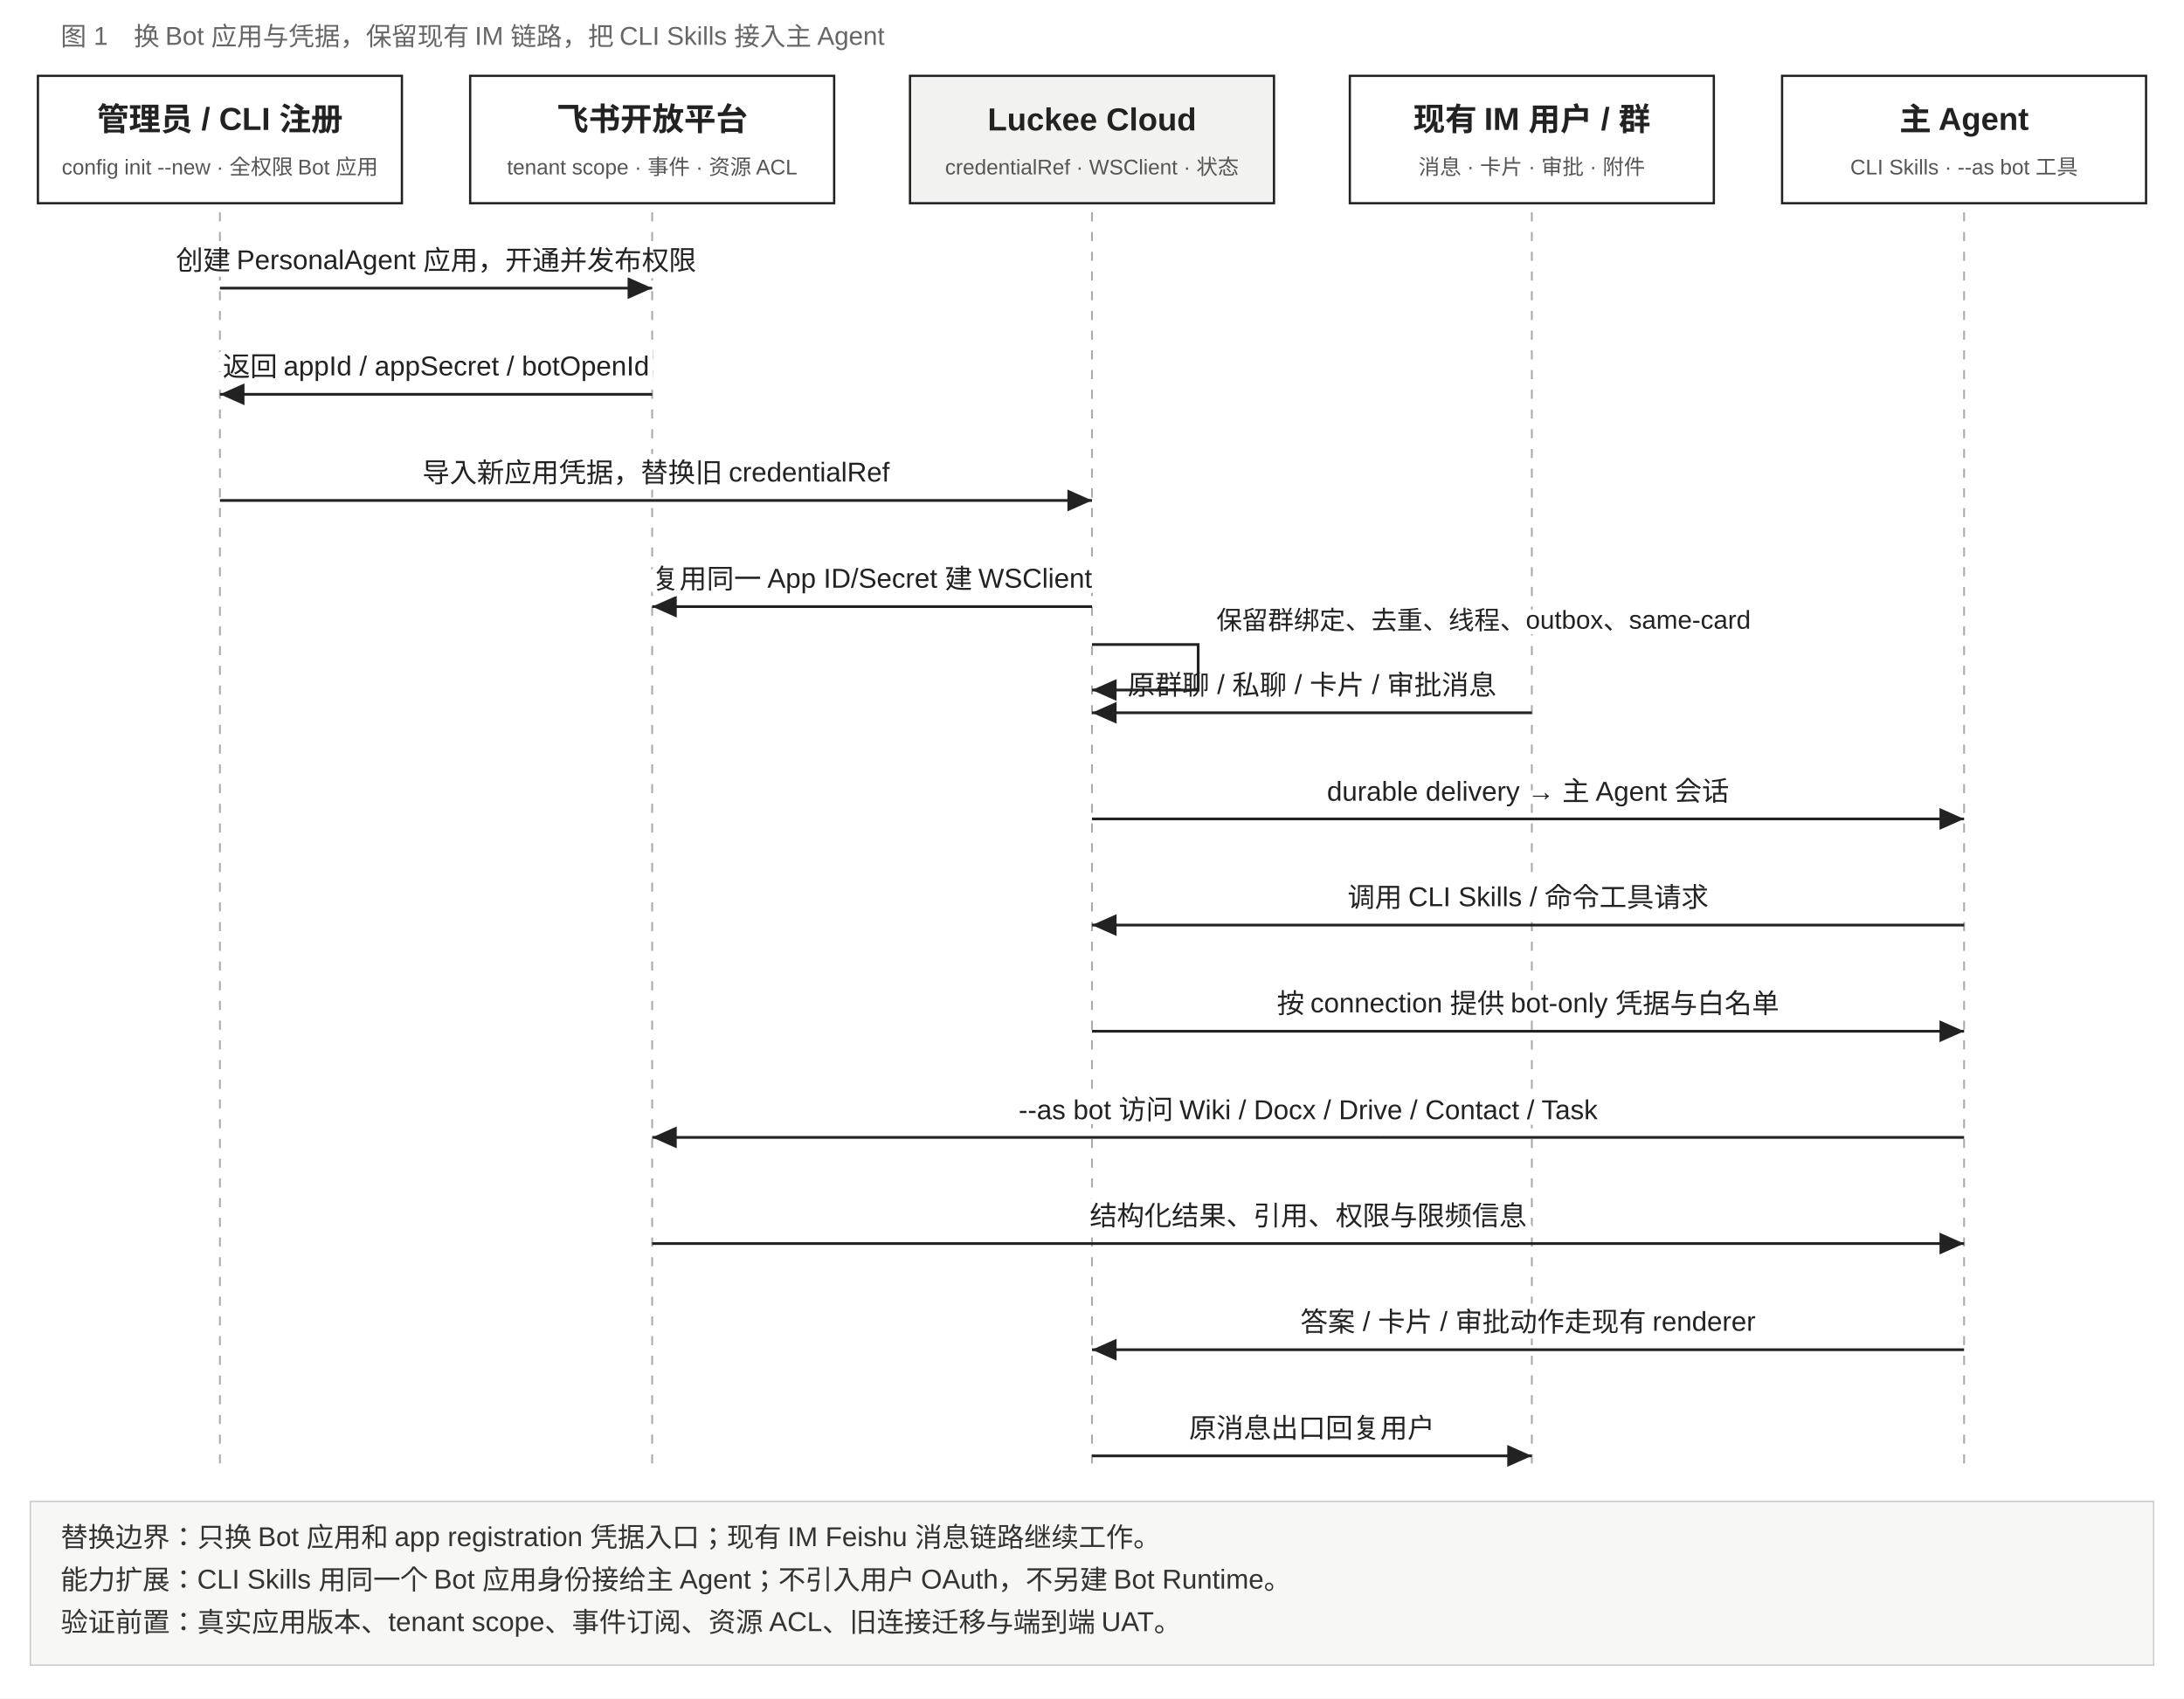
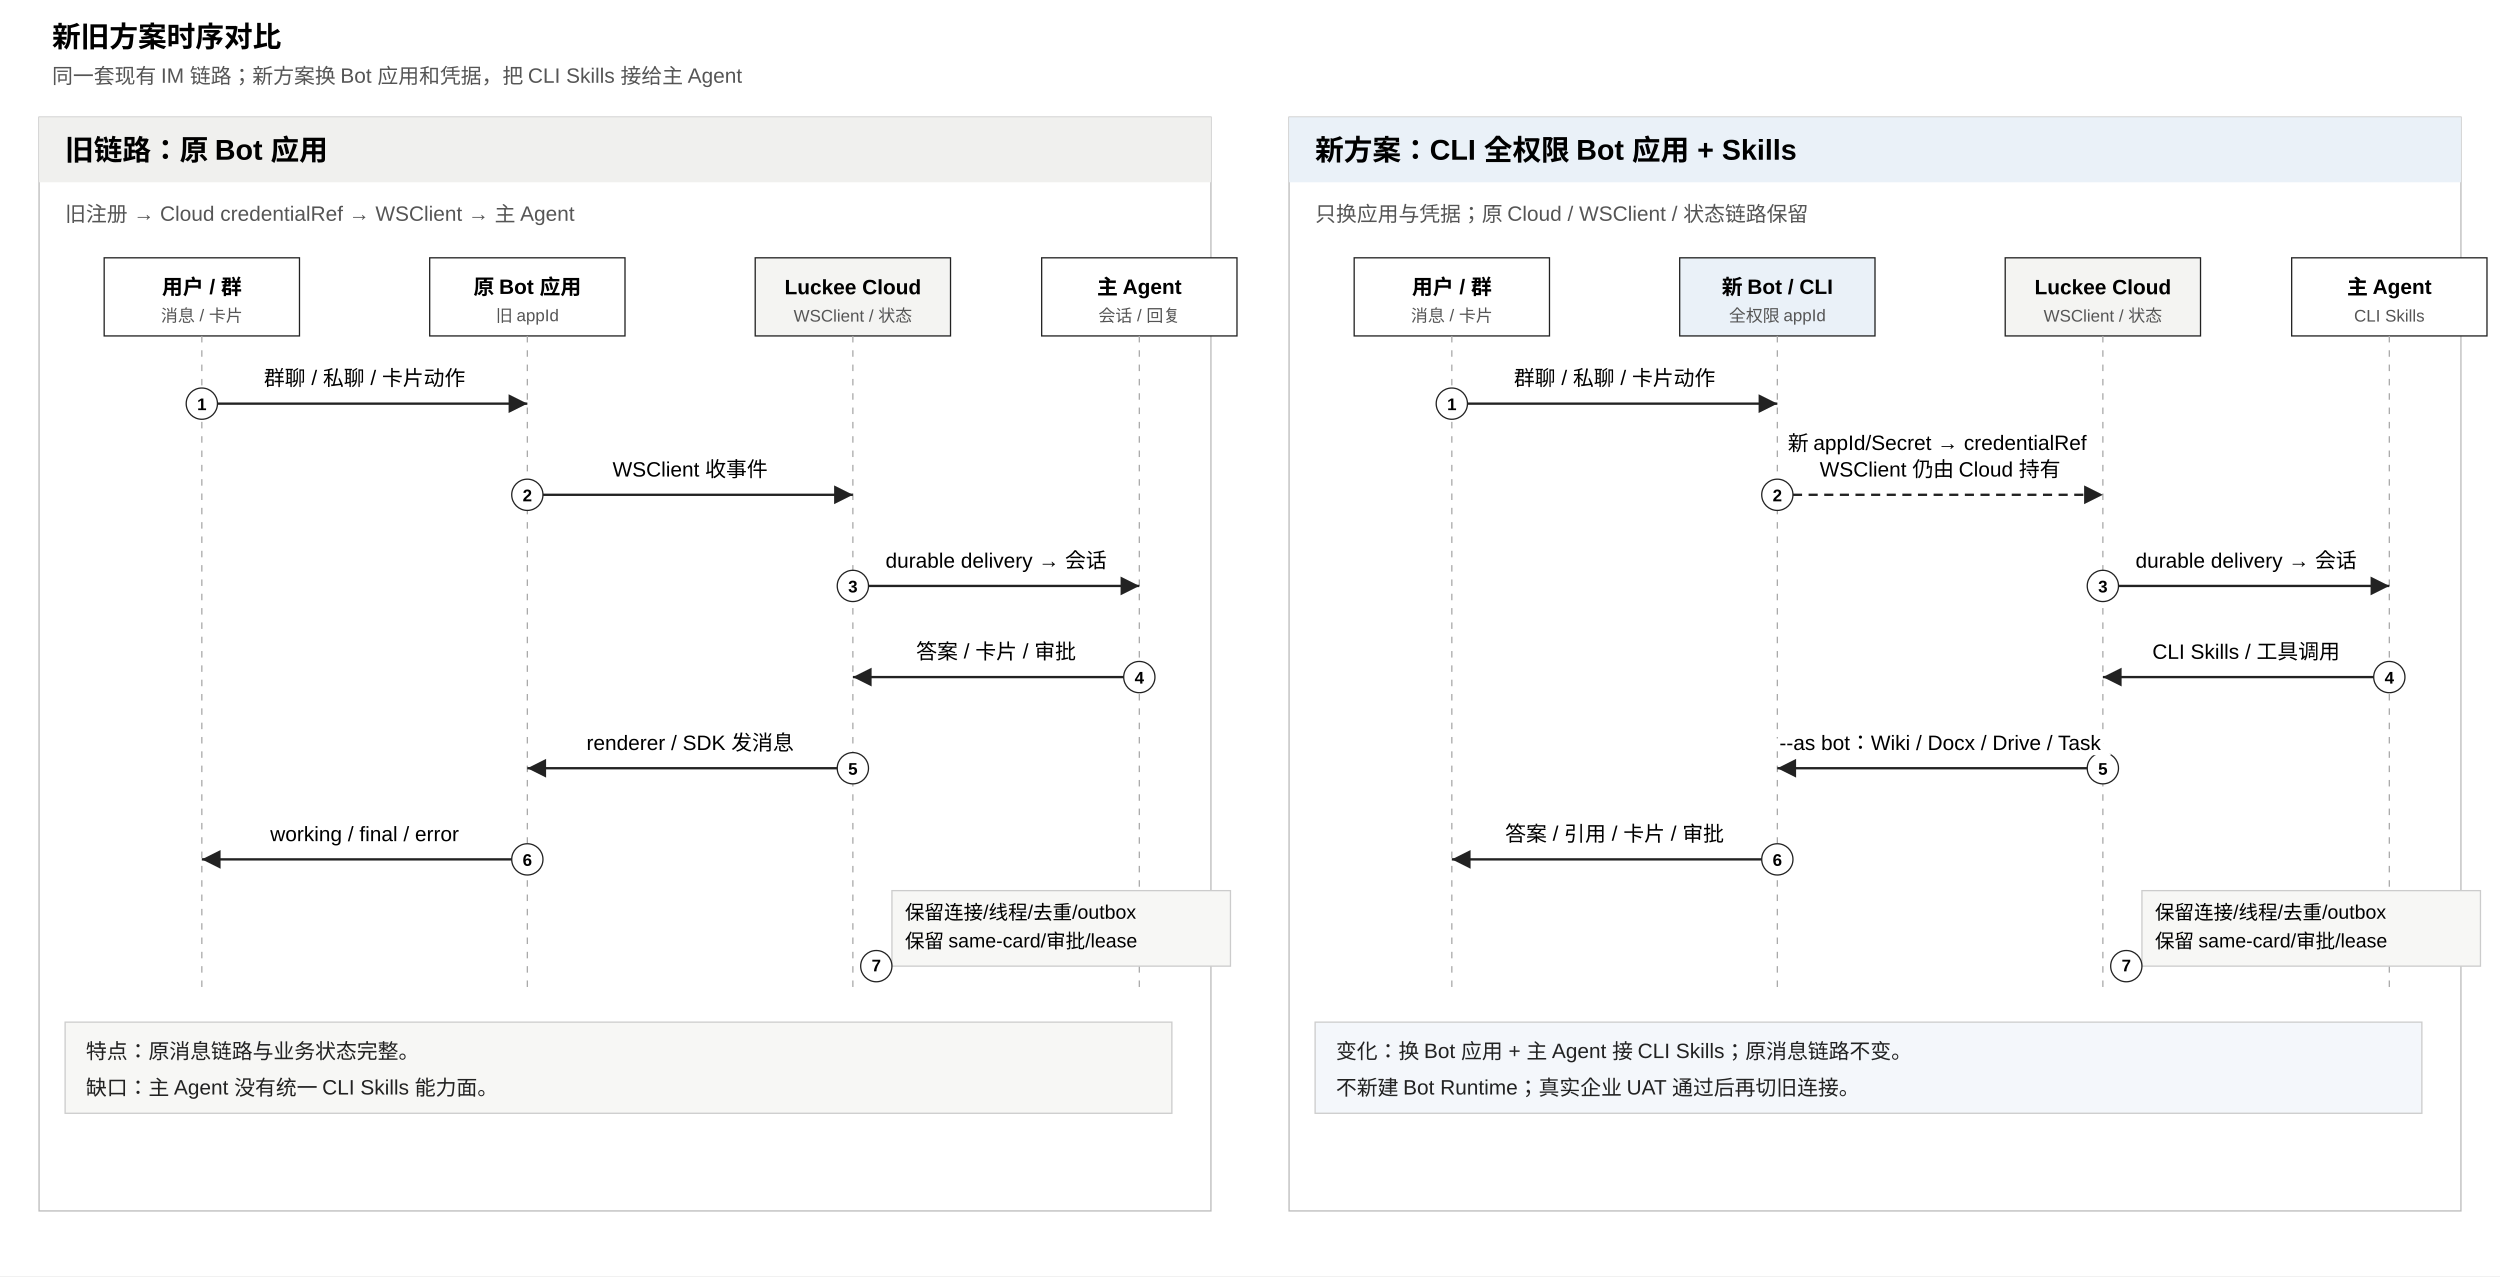
- <svg xmlns="http://www.w3.org/2000/svg" width="1440" height="1120" viewBox="0 0 1440 1120">
+ <svg xmlns="http://www.w3.org/2000/svg" width="1920" height="980" viewBox="0 0 1920 980">
  <defs>
-     <marker id="a" markerWidth="10" markerHeight="8" refX="9" refY="4" orient="auto" markerUnits="strokeWidth">
-       <path d="M0,0 L0,8 L9,4 z" fill="#222" />
+     <marker id="a" markerWidth="9" markerHeight="8" refX="8" refY="4" orient="auto" markerUnits="strokeWidth">
+       <path d="M0,0 L0,8 L8,4 z" fill="#222" />
    </marker>
  </defs>
  <rect width="100%" height="100%" fill="#fff" />
-   <text x="40" y="30" font-family="Arial, 'PingFang SC', 'Microsoft YaHei', sans-serif" font-size="17" fill="#666">图 1　换 Bot 应用与凭据，保留现有 IM 链路，把 CLI Skills 接入主 Agent</text>
-   <rect x="25" y="50" width="240" height="84" fill="#fff" stroke="#222" stroke-width="1.5" />
-   <text x="145" y="86" text-anchor="middle" font-family="Arial, 'PingFang SC', 'Microsoft YaHei', sans-serif" font-size="21" font-weight="700" fill="#222">管理员 / CLI 注册</text>
-   <text x="145" y="115" text-anchor="middle" font-family="Arial, 'PingFang SC', 'Microsoft YaHei', sans-serif" font-size="14" fill="#555">config init --new · 全权限 Bot 应用</text>
-   <line x1="145" y1="140" x2="145" y2="970" stroke="#aaa" stroke-width="1.2" stroke-dasharray="6 7" />
-   <rect x="310" y="50" width="240" height="84" fill="#fff" stroke="#222" stroke-width="1.5" />
-   <text x="430" y="86" text-anchor="middle" font-family="Arial, 'PingFang SC', 'Microsoft YaHei', sans-serif" font-size="21" font-weight="700" fill="#222">飞书开放平台</text>
-   <text x="430" y="115" text-anchor="middle" font-family="Arial, 'PingFang SC', 'Microsoft YaHei', sans-serif" font-size="14" fill="#555">tenant scope · 事件 · 资源 ACL</text>
-   <line x1="430" y1="140" x2="430" y2="970" stroke="#aaa" stroke-width="1.2" stroke-dasharray="6 7" />
-   <rect x="600" y="50" width="240" height="84" fill="#f2f2f0" stroke="#222" stroke-width="1.5" />
-   <text x="720" y="86" text-anchor="middle" font-family="Arial, 'PingFang SC', 'Microsoft YaHei', sans-serif" font-size="21" font-weight="700" fill="#222">Luckee Cloud</text>
-   <text x="720" y="115" text-anchor="middle" font-family="Arial, 'PingFang SC', 'Microsoft YaHei', sans-serif" font-size="14" fill="#555">credentialRef · WSClient · 状态</text>
-   <line x1="720" y1="140" x2="720" y2="970" stroke="#aaa" stroke-width="1.2" stroke-dasharray="6 7" />
-   <rect x="890" y="50" width="240" height="84" fill="#fff" stroke="#222" stroke-width="1.5" />
-   <text x="1010" y="86" text-anchor="middle" font-family="Arial, 'PingFang SC', 'Microsoft YaHei', sans-serif" font-size="21" font-weight="700" fill="#222">现有 IM 用户 / 群</text>
-   <text x="1010" y="115" text-anchor="middle" font-family="Arial, 'PingFang SC', 'Microsoft YaHei', sans-serif" font-size="14" fill="#555">消息 · 卡片 · 审批 · 附件</text>
-   <line x1="1010" y1="140" x2="1010" y2="970" stroke="#aaa" stroke-width="1.2" stroke-dasharray="6 7" />
-   <rect x="1175" y="50" width="240" height="84" fill="#fff" stroke="#222" stroke-width="1.5" />
-   <text x="1295" y="86" text-anchor="middle" font-family="Arial, 'PingFang SC', 'Microsoft YaHei', sans-serif" font-size="21" font-weight="700" fill="#222">主 Agent</text>
-   <text x="1295" y="115" text-anchor="middle" font-family="Arial, 'PingFang SC', 'Microsoft YaHei', sans-serif" font-size="14" fill="#555">CLI Skills · --as bot 工具</text>
-   <line x1="1295" y1="140" x2="1295" y2="970" stroke="#aaa" stroke-width="1.2" stroke-dasharray="6 7" />
-   <line x1="145" y1="190" x2="430" y2="190" stroke="#222" stroke-width="1.8" marker-end="url(#a)" />
-   <text x="287.5" y="178" text-anchor="middle" font-family="Arial, 'PingFang SC', 'Microsoft YaHei', sans-serif" font-size="18" fill="#222" style="paint-order:stroke;stroke:#fff;stroke-width:7px">
-     <tspan x="287.5" dy="0">创建 PersonalAgent 应用，开通并发布权限</tspan>
+   <text x="40" y="36" font-family="Arial, 'PingFang SC', 'Microsoft YaHei', sans-serif" font-size="22" font-weight="700">新旧方案时序对比</text>
+   <text x="40" y="64" font-family="Arial, 'PingFang SC', 'Microsoft YaHei', sans-serif" font-size="16" fill="#555">同一套现有 IM 链路；新方案换 Bot 应用和凭据，把 CLI Skills 接给主 Agent</text>
+   <rect x="30" y="90" width="900" height="840" fill="#fff" stroke="#bbb" />
+   <rect x="30" y="90" width="900" height="50" fill="#f0f0ee" />
+   <text x="50" y="123" font-family="Arial, 'PingFang SC', 'Microsoft YaHei', sans-serif" font-size="22" font-weight="700">旧链路：原 Bot 应用</text>
+   <text x="50" y="170" font-family="Arial, 'PingFang SC', 'Microsoft YaHei', sans-serif" font-size="16" fill="#555">旧注册 → Cloud credentialRef → WSClient → 主 Agent</text>
+   <rect x="80" y="198" width="150" height="60" fill="#fff" stroke="#222" />
+   <text x="155" y="226" text-anchor="middle" font-family="Arial, 'PingFang SC', 'Microsoft YaHei', sans-serif" font-size="16" font-weight="700">用户 / 群</text>
+   <text x="155" y="247" text-anchor="middle" font-family="Arial, 'PingFang SC', 'Microsoft YaHei', sans-serif" font-size="13" fill="#555">消息 / 卡片</text>
+   <line x1="155" y1="258" x2="155" y2="760" stroke="#aaa" stroke-dasharray="5 6" />
+   <rect x="330" y="198" width="150" height="60" fill="#fff" stroke="#222" />
+   <text x="405" y="226" text-anchor="middle" font-family="Arial, 'PingFang SC', 'Microsoft YaHei', sans-serif" font-size="16" font-weight="700">原 Bot 应用</text>
+   <text x="405" y="247" text-anchor="middle" font-family="Arial, 'PingFang SC', 'Microsoft YaHei', sans-serif" font-size="13" fill="#555">旧 appId</text>
+   <line x1="405" y1="258" x2="405" y2="760" stroke="#aaa" stroke-dasharray="5 6" />
+   <rect x="580" y="198" width="150" height="60" fill="#f4f4f2" stroke="#222" />
+   <text x="655" y="226" text-anchor="middle" font-family="Arial, 'PingFang SC', 'Microsoft YaHei', sans-serif" font-size="16" font-weight="700">Luckee Cloud</text>
+   <text x="655" y="247" text-anchor="middle" font-family="Arial, 'PingFang SC', 'Microsoft YaHei', sans-serif" font-size="13" fill="#555">WSClient / 状态</text>
+   <line x1="655" y1="258" x2="655" y2="760" stroke="#aaa" stroke-dasharray="5 6" />
+   <rect x="800" y="198" width="150" height="60" fill="#fff" stroke="#222" />
+   <text x="875" y="226" text-anchor="middle" font-family="Arial, 'PingFang SC', 'Microsoft YaHei', sans-serif" font-size="16" font-weight="700">主 Agent</text>
+   <text x="875" y="247" text-anchor="middle" font-family="Arial, 'PingFang SC', 'Microsoft YaHei', sans-serif" font-size="13" fill="#555">会话 / 回复</text>
+   <line x1="875" y1="258" x2="875" y2="760" stroke="#aaa" stroke-dasharray="5 6" />
+   <line x1="155" y1="310" x2="405" y2="310" stroke="#222" stroke-width="1.8" marker-end="url(#a)" />
+   <circle cx="155" cy="310" r="12" fill="#fff" stroke="#222" />
+   <text x="155" y="315" text-anchor="middle" font-family="Arial, 'PingFang SC', 'Microsoft YaHei', sans-serif" font-size="13" font-weight="700">1</text>
+   <text x="280.0" y="296" text-anchor="middle" font-family="Arial, 'PingFang SC', 'Microsoft YaHei', sans-serif" font-size="16" style="paint-order:stroke;stroke:#fff;stroke-width:8px">
+     <tspan x="280.0" dy="0">群聊 / 私聊 / 卡片动作</tspan>
  </text>
-   <line x1="430" y1="260" x2="145" y2="260" stroke="#222" stroke-width="1.8" marker-end="url(#a)" />
-   <text x="287.5" y="248" text-anchor="middle" font-family="Arial, 'PingFang SC', 'Microsoft YaHei', sans-serif" font-size="18" fill="#222" style="paint-order:stroke;stroke:#fff;stroke-width:7px">
-     <tspan x="287.5" dy="0">返回 appId / appSecret / botOpenId</tspan>
+   <line x1="405" y1="380" x2="655" y2="380" stroke="#222" stroke-width="1.8" marker-end="url(#a)" />
+   <circle cx="405" cy="380" r="12" fill="#fff" stroke="#222" />
+   <text x="405" y="385" text-anchor="middle" font-family="Arial, 'PingFang SC', 'Microsoft YaHei', sans-serif" font-size="13" font-weight="700">2</text>
+   <text x="530.0" y="366" text-anchor="middle" font-family="Arial, 'PingFang SC', 'Microsoft YaHei', sans-serif" font-size="16" style="paint-order:stroke;stroke:#fff;stroke-width:8px">
+     <tspan x="530.0" dy="0">WSClient 收事件</tspan>
  </text>
-   <line x1="145" y1="330" x2="720" y2="330" stroke="#222" stroke-width="1.8" marker-end="url(#a)" />
-   <text x="432.5" y="318" text-anchor="middle" font-family="Arial, 'PingFang SC', 'Microsoft YaHei', sans-serif" font-size="18" fill="#222" style="paint-order:stroke;stroke:#fff;stroke-width:7px">
-     <tspan x="432.5" dy="0">导入新应用凭据，替换旧 credentialRef</tspan>
+   <line x1="655" y1="450" x2="875" y2="450" stroke="#222" stroke-width="1.8" marker-end="url(#a)" />
+   <circle cx="655" cy="450" r="12" fill="#fff" stroke="#222" />
+   <text x="655" y="455" text-anchor="middle" font-family="Arial, 'PingFang SC', 'Microsoft YaHei', sans-serif" font-size="13" font-weight="700">3</text>
+   <text x="765.0" y="436" text-anchor="middle" font-family="Arial, 'PingFang SC', 'Microsoft YaHei', sans-serif" font-size="16" style="paint-order:stroke;stroke:#fff;stroke-width:8px">
+     <tspan x="765.0" dy="0">durable delivery → 会话</tspan>
  </text>
-   <line x1="720" y1="400" x2="430" y2="400" stroke="#222" stroke-width="1.8" marker-end="url(#a)" />
-   <text x="575.0" y="388" text-anchor="middle" font-family="Arial, 'PingFang SC', 'Microsoft YaHei', sans-serif" font-size="18" fill="#222" style="paint-order:stroke;stroke:#fff;stroke-width:7px">
-     <tspan x="575.0" dy="0">复用同一 App ID/Secret 建 WSClient</tspan>
+   <line x1="875" y1="520" x2="655" y2="520" stroke="#222" stroke-width="1.8" marker-end="url(#a)" />
+   <circle cx="875" cy="520" r="12" fill="#fff" stroke="#222" />
+   <text x="875" y="525" text-anchor="middle" font-family="Arial, 'PingFang SC', 'Microsoft YaHei', sans-serif" font-size="13" font-weight="700">4</text>
+   <text x="765.0" y="506" text-anchor="middle" font-family="Arial, 'PingFang SC', 'Microsoft YaHei', sans-serif" font-size="16" style="paint-order:stroke;stroke:#fff;stroke-width:8px">
+     <tspan x="765.0" dy="0">答案 / 卡片 / 审批</tspan>
  </text>
-   <line x1="1010" y1="470" x2="720" y2="470" stroke="#222" stroke-width="1.8" marker-end="url(#a)" />
-   <text x="865.0" y="458" text-anchor="middle" font-family="Arial, 'PingFang SC', 'Microsoft YaHei', sans-serif" font-size="18" fill="#222" style="paint-order:stroke;stroke:#fff;stroke-width:7px">
-     <tspan x="865.0" dy="0">原群聊 / 私聊 / 卡片 / 审批消息</tspan>
+   <line x1="655" y1="590" x2="405" y2="590" stroke="#222" stroke-width="1.8" marker-end="url(#a)" />
+   <circle cx="655" cy="590" r="12" fill="#fff" stroke="#222" />
+   <text x="655" y="595" text-anchor="middle" font-family="Arial, 'PingFang SC', 'Microsoft YaHei', sans-serif" font-size="13" font-weight="700">5</text>
+   <text x="530.0" y="576" text-anchor="middle" font-family="Arial, 'PingFang SC', 'Microsoft YaHei', sans-serif" font-size="16" style="paint-order:stroke;stroke:#fff;stroke-width:8px">
+     <tspan x="530.0" dy="0">renderer / SDK 发消息</tspan>
  </text>
-   <line x1="720" y1="540" x2="1295" y2="540" stroke="#222" stroke-width="1.8" marker-end="url(#a)" />
-   <text x="1007.5" y="528" text-anchor="middle" font-family="Arial, 'PingFang SC', 'Microsoft YaHei', sans-serif" font-size="18" fill="#222" style="paint-order:stroke;stroke:#fff;stroke-width:7px">
-     <tspan x="1007.5" dy="0">durable delivery → 主 Agent 会话</tspan>
+   <line x1="405" y1="660" x2="155" y2="660" stroke="#222" stroke-width="1.8" marker-end="url(#a)" />
+   <circle cx="405" cy="660" r="12" fill="#fff" stroke="#222" />
+   <text x="405" y="665" text-anchor="middle" font-family="Arial, 'PingFang SC', 'Microsoft YaHei', sans-serif" font-size="13" font-weight="700">6</text>
+   <text x="280.0" y="646" text-anchor="middle" font-family="Arial, 'PingFang SC', 'Microsoft YaHei', sans-serif" font-size="16" style="paint-order:stroke;stroke:#fff;stroke-width:8px">
+     <tspan x="280.0" dy="0">working / final / error</tspan>
  </text>
-   <line x1="1295" y1="610" x2="720" y2="610" stroke="#222" stroke-width="1.8" marker-end="url(#a)" />
-   <text x="1007.5" y="598" text-anchor="middle" font-family="Arial, 'PingFang SC', 'Microsoft YaHei', sans-serif" font-size="18" fill="#222" style="paint-order:stroke;stroke:#fff;stroke-width:7px">
-     <tspan x="1007.5" dy="0">调用 CLI Skills / 命令工具请求</tspan>
+   <rect x="685" y="684" width="260" height="58" fill="#f7f7f5" stroke="#ccc" />
+   <text x="695" y="706" font-family="Arial, 'PingFang SC', 'Microsoft YaHei', sans-serif" font-size="15">保留连接/线程/去重/outbox</text>
+   <text x="695" y="728" font-family="Arial, 'PingFang SC', 'Microsoft YaHei', sans-serif" font-size="15">保留 same-card/审批/lease</text>
+   <circle cx="673" cy="742" r="12" fill="#fff" stroke="#222" />
+   <text x="673" y="746" text-anchor="middle" font-family="Arial, 'PingFang SC', 'Microsoft YaHei', sans-serif" font-size="13" font-weight="700">7</text>
+   <rect x="50" y="785" width="850" height="70" fill="#f7f7f5" stroke="#ccc" />
+   <text x="66" y="813" font-family="Arial, 'PingFang SC', 'Microsoft YaHei', sans-serif" font-size="16" fill="#222">特点：原消息链路与业务状态完整。</text>
+   <text x="66" y="841" font-family="Arial, 'PingFang SC', 'Microsoft YaHei', sans-serif" font-size="16" fill="#222">缺口：主 Agent 没有统一 CLI Skills 能力面。</text>
+   <rect x="990" y="90" width="900" height="840" fill="#fff" stroke="#bbb" />
+   <rect x="990" y="90" width="900" height="50" fill="#eaf1f8" />
+   <text x="1010" y="123" font-family="Arial, 'PingFang SC', 'Microsoft YaHei', sans-serif" font-size="22" font-weight="700">新方案：CLI 全权限 Bot 应用 + Skills</text>
+   <text x="1010" y="170" font-family="Arial, 'PingFang SC', 'Microsoft YaHei', sans-serif" font-size="16" fill="#555">只换应用与凭据；原 Cloud / WSClient / 状态链路保留</text>
+   <rect x="1040" y="198" width="150" height="60" fill="#fff" stroke="#222" />
+   <text x="1115" y="226" text-anchor="middle" font-family="Arial, 'PingFang SC', 'Microsoft YaHei', sans-serif" font-size="16" font-weight="700">用户 / 群</text>
+   <text x="1115" y="247" text-anchor="middle" font-family="Arial, 'PingFang SC', 'Microsoft YaHei', sans-serif" font-size="13" fill="#555">消息 / 卡片</text>
+   <line x1="1115" y1="258" x2="1115" y2="760" stroke="#aaa" stroke-dasharray="5 6" />
+   <rect x="1290" y="198" width="150" height="60" fill="#eaf1f8" stroke="#222" />
+   <text x="1365" y="226" text-anchor="middle" font-family="Arial, 'PingFang SC', 'Microsoft YaHei', sans-serif" font-size="16" font-weight="700">新 Bot / CLI</text>
+   <text x="1365" y="247" text-anchor="middle" font-family="Arial, 'PingFang SC', 'Microsoft YaHei', sans-serif" font-size="13" fill="#555">全权限 appId</text>
+   <line x1="1365" y1="258" x2="1365" y2="760" stroke="#aaa" stroke-dasharray="5 6" />
+   <rect x="1540" y="198" width="150" height="60" fill="#f4f4f2" stroke="#222" />
+   <text x="1615" y="226" text-anchor="middle" font-family="Arial, 'PingFang SC', 'Microsoft YaHei', sans-serif" font-size="16" font-weight="700">Luckee Cloud</text>
+   <text x="1615" y="247" text-anchor="middle" font-family="Arial, 'PingFang SC', 'Microsoft YaHei', sans-serif" font-size="13" fill="#555">WSClient / 状态</text>
+   <line x1="1615" y1="258" x2="1615" y2="760" stroke="#aaa" stroke-dasharray="5 6" />
+   <rect x="1760" y="198" width="150" height="60" fill="#fff" stroke="#222" />
+   <text x="1835" y="226" text-anchor="middle" font-family="Arial, 'PingFang SC', 'Microsoft YaHei', sans-serif" font-size="16" font-weight="700">主 Agent</text>
+   <text x="1835" y="247" text-anchor="middle" font-family="Arial, 'PingFang SC', 'Microsoft YaHei', sans-serif" font-size="13" fill="#555">CLI Skills</text>
+   <line x1="1835" y1="258" x2="1835" y2="760" stroke="#aaa" stroke-dasharray="5 6" />
+   <line x1="1115" y1="310" x2="1365" y2="310" stroke="#222" stroke-width="1.8" marker-end="url(#a)" />
+   <circle cx="1115" cy="310" r="12" fill="#fff" stroke="#222" />
+   <text x="1115" y="315" text-anchor="middle" font-family="Arial, 'PingFang SC', 'Microsoft YaHei', sans-serif" font-size="13" font-weight="700">1</text>
+   <text x="1240.0" y="296" text-anchor="middle" font-family="Arial, 'PingFang SC', 'Microsoft YaHei', sans-serif" font-size="16" style="paint-order:stroke;stroke:#fff;stroke-width:8px">
+     <tspan x="1240.0" dy="0">群聊 / 私聊 / 卡片动作</tspan>
  </text>
-   <line x1="720" y1="680" x2="1295" y2="680" stroke="#222" stroke-width="1.8" marker-end="url(#a)" />
-   <text x="1007.5" y="668" text-anchor="middle" font-family="Arial, 'PingFang SC', 'Microsoft YaHei', sans-serif" font-size="18" fill="#222" style="paint-order:stroke;stroke:#fff;stroke-width:7px">
-     <tspan x="1007.5" dy="0">按 connection 提供 bot-only 凭据与白名单</tspan>
+   <line x1="1365" y1="380" x2="1615" y2="380" stroke="#222" stroke-width="1.8" marker-end="url(#a)" stroke-dasharray="7 5" />
+   <circle cx="1365" cy="380" r="12" fill="#fff" stroke="#222" />
+   <text x="1365" y="385" text-anchor="middle" font-family="Arial, 'PingFang SC', 'Microsoft YaHei', sans-serif" font-size="13" font-weight="700">2</text>
+   <text x="1490.0" y="346" text-anchor="middle" font-family="Arial, 'PingFang SC', 'Microsoft YaHei', sans-serif" font-size="16" style="paint-order:stroke;stroke:#fff;stroke-width:8px">
+     <tspan x="1490.0" dy="0">新 appId/Secret → credentialRef</tspan>
+     <tspan x="1490.0" dy="20">WSClient 仍由 Cloud 持有</tspan>
  </text>
-   <line x1="1295" y1="750" x2="430" y2="750" stroke="#222" stroke-width="1.8" marker-end="url(#a)" />
-   <text x="862.5" y="738" text-anchor="middle" font-family="Arial, 'PingFang SC', 'Microsoft YaHei', sans-serif" font-size="18" fill="#222" style="paint-order:stroke;stroke:#fff;stroke-width:7px">
-     <tspan x="862.5" dy="0">--as bot 访问 Wiki / Docx / Drive / Contact / Task</tspan>
+   <line x1="1615" y1="450" x2="1835" y2="450" stroke="#222" stroke-width="1.8" marker-end="url(#a)" />
+   <circle cx="1615" cy="450" r="12" fill="#fff" stroke="#222" />
+   <text x="1615" y="455" text-anchor="middle" font-family="Arial, 'PingFang SC', 'Microsoft YaHei', sans-serif" font-size="13" font-weight="700">3</text>
+   <text x="1725.0" y="436" text-anchor="middle" font-family="Arial, 'PingFang SC', 'Microsoft YaHei', sans-serif" font-size="16" style="paint-order:stroke;stroke:#fff;stroke-width:8px">
+     <tspan x="1725.0" dy="0">durable delivery → 会话</tspan>
  </text>
-   <line x1="430" y1="820" x2="1295" y2="820" stroke="#222" stroke-width="1.8" marker-end="url(#a)" />
-   <text x="862.5" y="808" text-anchor="middle" font-family="Arial, 'PingFang SC', 'Microsoft YaHei', sans-serif" font-size="18" fill="#222" style="paint-order:stroke;stroke:#fff;stroke-width:7px">
-     <tspan x="862.5" dy="0">结构化结果、引用、权限与限频信息</tspan>
+   <line x1="1835" y1="520" x2="1615" y2="520" stroke="#222" stroke-width="1.8" marker-end="url(#a)" />
+   <circle cx="1835" cy="520" r="12" fill="#fff" stroke="#222" />
+   <text x="1835" y="525" text-anchor="middle" font-family="Arial, 'PingFang SC', 'Microsoft YaHei', sans-serif" font-size="13" font-weight="700">4</text>
+   <text x="1725.0" y="506" text-anchor="middle" font-family="Arial, 'PingFang SC', 'Microsoft YaHei', sans-serif" font-size="16" style="paint-order:stroke;stroke:#fff;stroke-width:8px">
+     <tspan x="1725.0" dy="0">CLI Skills / 工具调用</tspan>
  </text>
-   <line x1="1295" y1="890" x2="720" y2="890" stroke="#222" stroke-width="1.8" marker-end="url(#a)" />
-   <text x="1007.5" y="878" text-anchor="middle" font-family="Arial, 'PingFang SC', 'Microsoft YaHei', sans-serif" font-size="18" fill="#222" style="paint-order:stroke;stroke:#fff;stroke-width:7px">
-     <tspan x="1007.5" dy="0">答案 / 卡片 / 审批动作走现有 renderer</tspan>
+   <line x1="1615" y1="590" x2="1365" y2="590" stroke="#222" stroke-width="1.8" marker-end="url(#a)" />
+   <circle cx="1615" cy="590" r="12" fill="#fff" stroke="#222" />
+   <text x="1615" y="595" text-anchor="middle" font-family="Arial, 'PingFang SC', 'Microsoft YaHei', sans-serif" font-size="13" font-weight="700">5</text>
+   <text x="1490.0" y="576" text-anchor="middle" font-family="Arial, 'PingFang SC', 'Microsoft YaHei', sans-serif" font-size="16" style="paint-order:stroke;stroke:#fff;stroke-width:8px">
+     <tspan x="1490.0" dy="0">--as bot：Wiki / Docx / Drive / Task</tspan>
  </text>
-   <line x1="720" y1="960" x2="1010" y2="960" stroke="#222" stroke-width="1.8" marker-end="url(#a)" />
-   <text x="865.0" y="948" text-anchor="middle" font-family="Arial, 'PingFang SC', 'Microsoft YaHei', sans-serif" font-size="18" fill="#222" style="paint-order:stroke;stroke:#fff;stroke-width:7px">
-     <tspan x="865.0" dy="0">原消息出口回复用户</tspan>
+   <line x1="1365" y1="660" x2="1115" y2="660" stroke="#222" stroke-width="1.8" marker-end="url(#a)" />
+   <circle cx="1365" cy="660" r="12" fill="#fff" stroke="#222" />
+   <text x="1365" y="665" text-anchor="middle" font-family="Arial, 'PingFang SC', 'Microsoft YaHei', sans-serif" font-size="13" font-weight="700">6</text>
+   <text x="1240.0" y="646" text-anchor="middle" font-family="Arial, 'PingFang SC', 'Microsoft YaHei', sans-serif" font-size="16" style="paint-order:stroke;stroke:#fff;stroke-width:8px">
+     <tspan x="1240.0" dy="0">答案 / 引用 / 卡片 / 审批</tspan>
  </text>
-   <path d="M720,425 L790,425 L790,455 L720,455" fill="none" stroke="#222" stroke-width="1.8" marker-end="url(#a)" />
-   <text x="802" y="415" font-family="Arial, 'PingFang SC', 'Microsoft YaHei', sans-serif" font-size="17" fill="#222" style="paint-order:stroke;stroke:#fff;stroke-width:7px">保留群绑定、去重、线程、outbox、same-card</text>
-   <rect x="20" y="990" width="1400" height="108" fill="#f7f7f5" stroke="#ccc" />
-   <text x="40" y="1020" font-family="Arial, 'PingFang SC', 'Microsoft YaHei', sans-serif" font-size="18" fill="#333">替换边界：只换 Bot 应用和 app registration 凭据入口；现有 IM Feishu 消息链路继续工作。</text>
-   <text x="40" y="1048" font-family="Arial, 'PingFang SC', 'Microsoft YaHei', sans-serif" font-size="18" fill="#333">能力扩展：CLI Skills 用同一个 Bot 应用身份接给主 Agent；不引入用户 OAuth，不另建 Bot Runtime。</text>
-   <text x="40" y="1076" font-family="Arial, 'PingFang SC', 'Microsoft YaHei', sans-serif" font-size="18" fill="#333">验证前置：真实应用版本、tenant scope、事件订阅、资源 ACL、旧连接迁移与端到端 UAT。</text>
+   <rect x="1645" y="684" width="260" height="58" fill="#f7f7f5" stroke="#ccc" />
+   <text x="1655" y="706" font-family="Arial, 'PingFang SC', 'Microsoft YaHei', sans-serif" font-size="15">保留连接/线程/去重/outbox</text>
+   <text x="1655" y="728" font-family="Arial, 'PingFang SC', 'Microsoft YaHei', sans-serif" font-size="15">保留 same-card/审批/lease</text>
+   <circle cx="1633" cy="742" r="12" fill="#fff" stroke="#222" />
+   <text x="1633" y="746" text-anchor="middle" font-family="Arial, 'PingFang SC', 'Microsoft YaHei', sans-serif" font-size="13" font-weight="700">7</text>
+   <rect x="1010" y="785" width="850" height="70" fill="#f4f7fb" stroke="#ccc" />
+   <text x="1026" y="813" font-family="Arial, 'PingFang SC', 'Microsoft YaHei', sans-serif" font-size="16" fill="#222">变化：换 Bot 应用 + 主 Agent 接 CLI Skills；原消息链路不变。</text>
+   <text x="1026" y="841" font-family="Arial, 'PingFang SC', 'Microsoft YaHei', sans-serif" font-size="16" fill="#222">不新建 Bot Runtime；真实企业 UAT 通过后再切旧连接。</text>
</svg>
